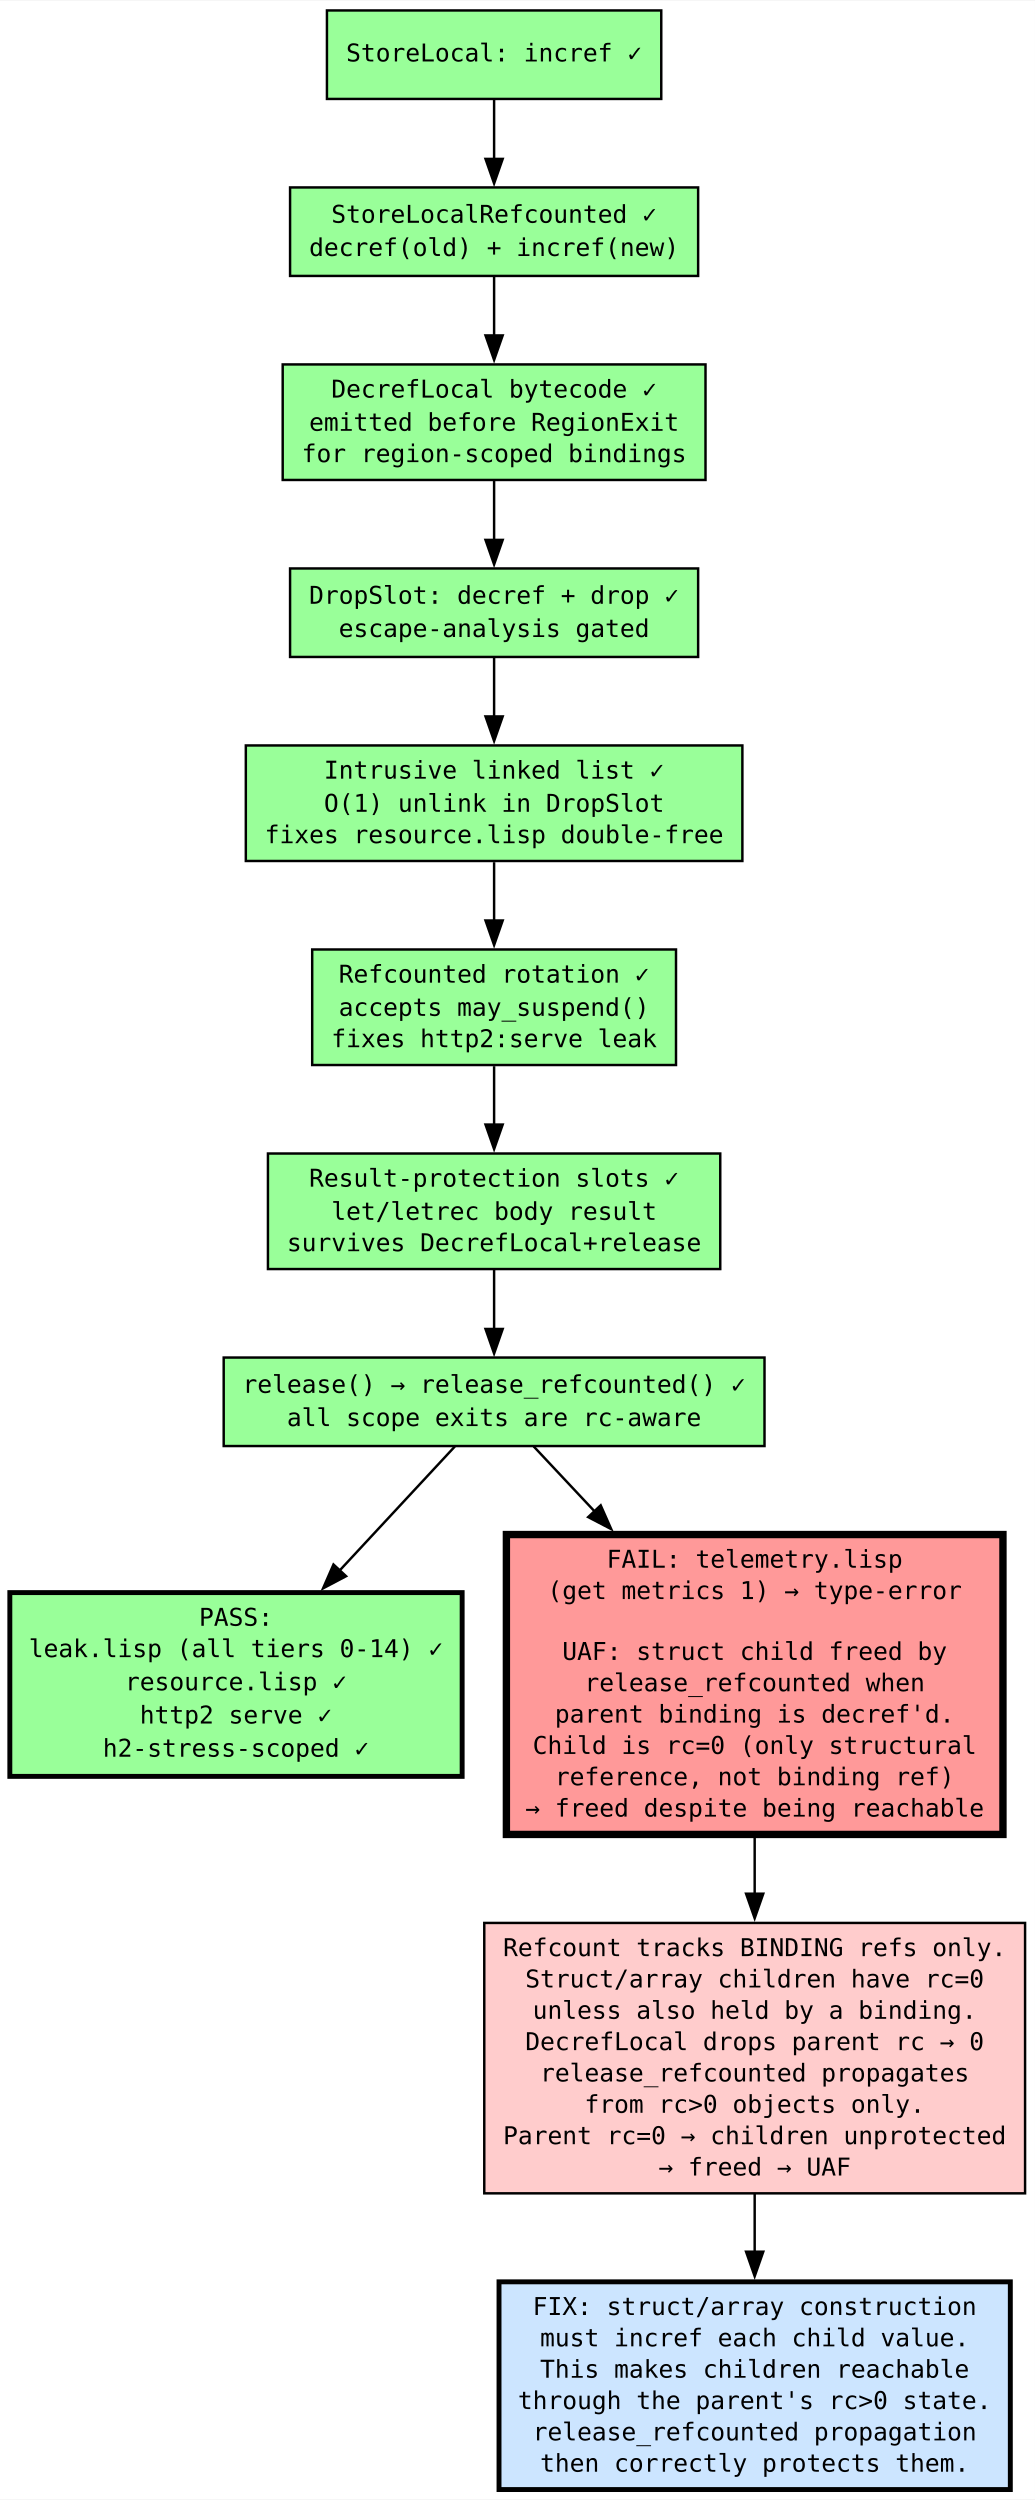
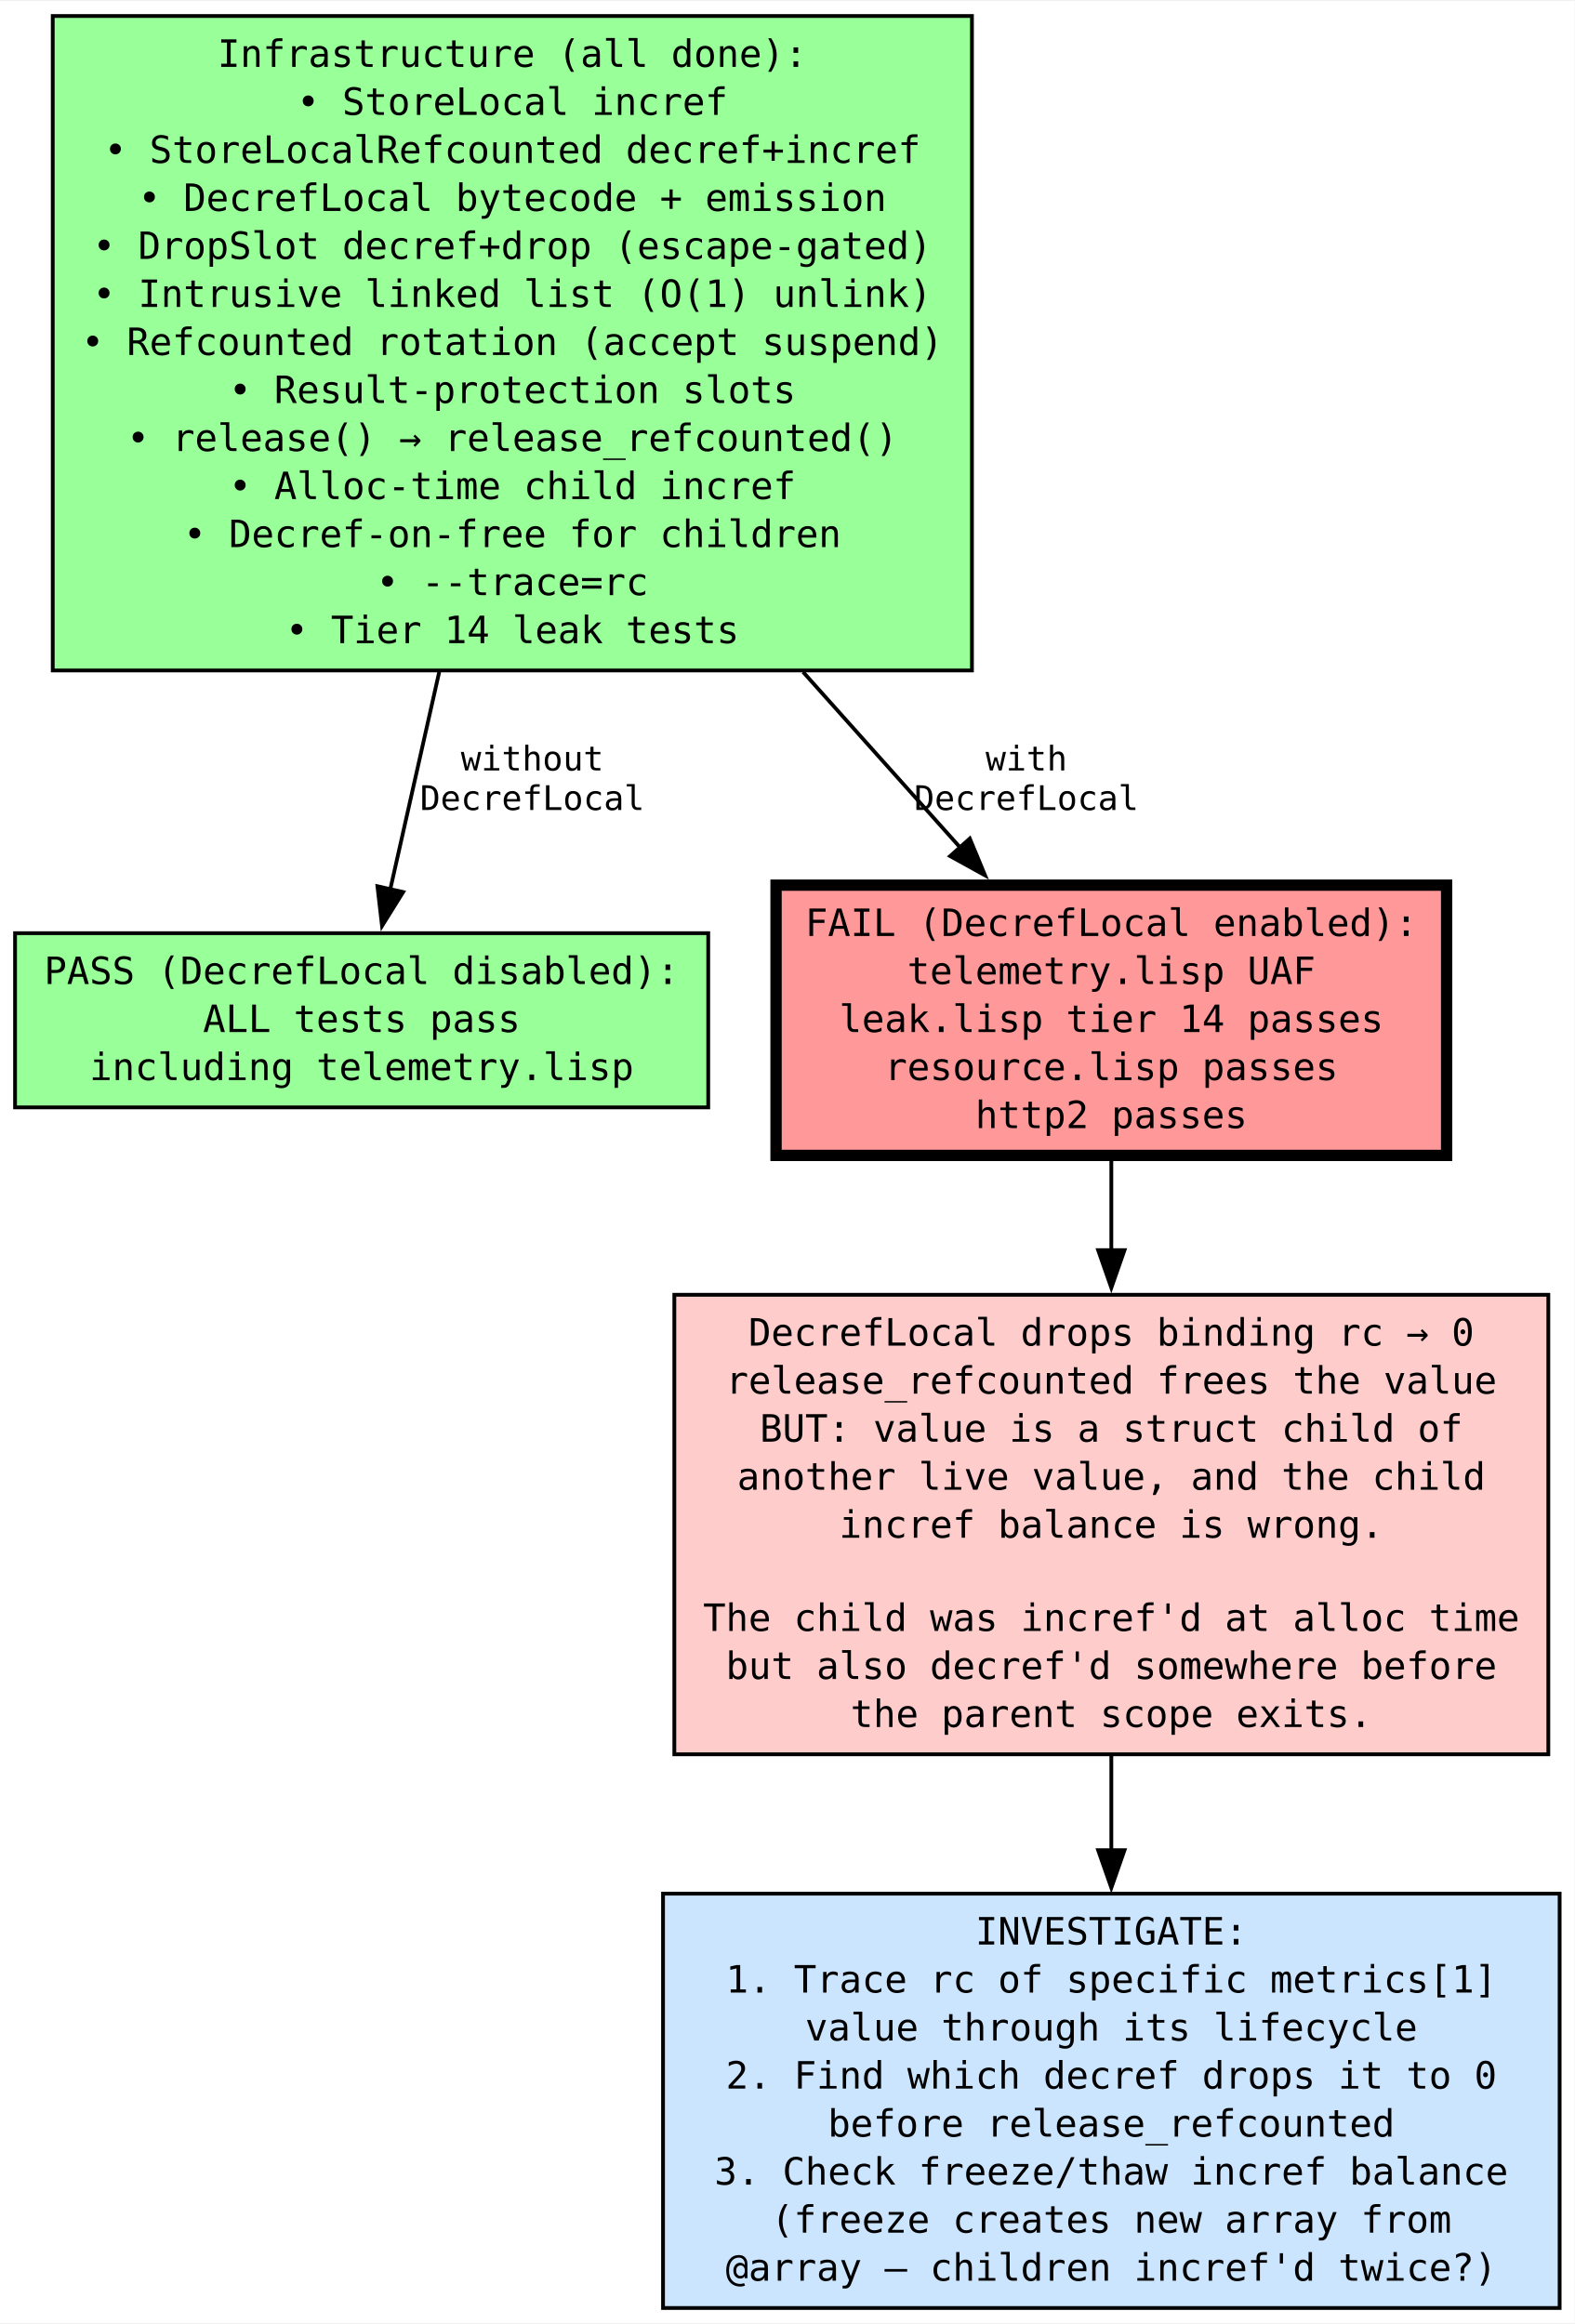
- <svg xmlns="http://www.w3.org/2000/svg" width="421pt" height="1017pt" viewBox="0.00 0.00 421.00 1016.50">
-   <g id="graph0" class="graph" transform="scale(1 1) rotate(0) translate(4 1012.5)">
-     <polygon fill="white" stroke="none" points="-4,4 -4,-1012.5 417,-1012.5 417,4 -4,4" />
+ <svg xmlns="http://www.w3.org/2000/svg" width="418pt" height="617pt" viewBox="0.00 0.00 418.00 616.50">
+   <g id="graph0" class="graph" transform="scale(1 1) rotate(0) translate(4 612.5)">
+     <polygon fill="white" stroke="none" points="-4,4 -4,-612.5 414,-612.5 414,4 -4,4" />
    <g id="node1" class="node">
-       <polygon fill="#99ff99" stroke="black" points="265,-1008.5 129,-1008.5 129,-972.5 265,-972.5 265,-1008.5" />
-       <text text-anchor="middle" x="197" y="-987.75" font-family="monospace" font-size="10.00">StoreLocal: incref ✓</text>
+       <polygon fill="#99ff99" stroke="black" points="254,-608.5 10,-608.5 10,-434.75 254,-434.75 254,-608.5" />
+       <text text-anchor="middle" x="132" y="-595" font-family="monospace" font-size="10.00">Infrastructure (all done):</text>
+       <text text-anchor="middle" x="132" y="-582.25" font-family="monospace" font-size="10.00">• StoreLocal incref</text>
+       <text text-anchor="middle" x="132" y="-569.5" font-family="monospace" font-size="10.00">• StoreLocalRefcounted decref+incref</text>
+       <text text-anchor="middle" x="132" y="-556.75" font-family="monospace" font-size="10.00">• DecrefLocal bytecode + emission</text>
+       <text text-anchor="middle" x="132" y="-544" font-family="monospace" font-size="10.00">• DropSlot decref+drop (escape-gated)</text>
+       <text text-anchor="middle" x="132" y="-531.25" font-family="monospace" font-size="10.00">• Intrusive linked list (O(1) unlink)</text>
+       <text text-anchor="middle" x="132" y="-518.5" font-family="monospace" font-size="10.00">• Refcounted rotation (accept suspend)</text>
+       <text text-anchor="middle" x="132" y="-505.75" font-family="monospace" font-size="10.00">• Result-protection slots</text>
+       <text text-anchor="middle" x="132" y="-493" font-family="monospace" font-size="10.00">• release() → release_refcounted()</text>
+       <text text-anchor="middle" x="132" y="-480.25" font-family="monospace" font-size="10.00">• Alloc-time child incref</text>
+       <text text-anchor="middle" x="132" y="-467.5" font-family="monospace" font-size="10.00">• Decref-on-free for children</text>
+       <text text-anchor="middle" x="132" y="-454.75" font-family="monospace" font-size="10.00">• --trace=rc</text>
+       <text text-anchor="middle" x="132" y="-442" font-family="monospace" font-size="10.00">• Tier 14 leak tests</text>
    </g>
    <g id="node2" class="node">
-       <polygon fill="#99ff99" stroke="black" points="280,-936.5 114,-936.5 114,-900.5 280,-900.5 280,-936.5" />
-       <text text-anchor="middle" x="197" y="-922.12" font-family="monospace" font-size="10.00">StoreLocalRefcounted ✓</text>
-       <text text-anchor="middle" x="197" y="-908.62" font-family="monospace" font-size="10.00">decref(old) + incref(new)</text>
+       <polygon fill="#99ff99" stroke="black" points="184,-365 0,-365 0,-318.75 184,-318.75 184,-365" />
+       <text text-anchor="middle" x="92" y="-351.5" font-family="monospace" font-size="10.00">PASS (DecrefLocal disabled):</text>
+       <text text-anchor="middle" x="92" y="-338.75" font-family="monospace" font-size="10.00">ALL tests pass</text>
+       <text text-anchor="middle" x="92" y="-326" font-family="monospace" font-size="10.00">including telemetry.lisp</text>
    </g>
    <g id="edge1" class="edge">
-       <path fill="none" stroke="black" d="M197,-972.2C197,-964.91 197,-956.23 197,-948.04" />
-       <polygon fill="black" stroke="black" points="200.5,-948.12 197,-938.12 193.5,-948.12 200.5,-948.12" />
+       <path fill="none" stroke="black" d="M112.59,-434.35C107.97,-413.85 103.32,-393.17 99.6,-376.67" />
+       <polygon fill="black" stroke="black" points="103.02,-375.92 97.41,-366.93 96.19,-377.46 103.02,-375.92" />
+       <text text-anchor="middle" x="137.29" y="-408.2" font-family="monospace" font-size="9.00">without</text>
+       <text text-anchor="middle" x="137.29" y="-397.7" font-family="monospace" font-size="9.00">DecrefLocal</text>
    </g>
    <g id="node3" class="node">
-       <polygon fill="#99ff99" stroke="black" points="283,-864.5 111,-864.5 111,-817.5 283,-817.5 283,-864.5" />
-       <text text-anchor="middle" x="197" y="-851" font-family="monospace" font-size="10.00">DecrefLocal bytecode ✓</text>
-       <text text-anchor="middle" x="197" y="-837.5" font-family="monospace" font-size="10.00">emitted before RegionExit</text>
-       <text text-anchor="middle" x="197" y="-824.75" font-family="monospace" font-size="10.00">for region-scoped bindings</text>
+       <polygon fill="#ff9999" stroke="black" stroke-width="3" points="380,-377.75 202,-377.75 202,-306 380,-306 380,-377.75" />
+       <text text-anchor="middle" x="291" y="-364.25" font-family="monospace" font-size="10.00">FAIL (DecrefLocal enabled):</text>
+       <text text-anchor="middle" x="291" y="-351.5" font-family="monospace" font-size="10.00">telemetry.lisp UAF</text>
+       <text text-anchor="middle" x="291" y="-338.75" font-family="monospace" font-size="10.00">leak.lisp tier 14 passes</text>
+       <text text-anchor="middle" x="291" y="-326" font-family="monospace" font-size="10.00">resource.lisp passes</text>
+       <text text-anchor="middle" x="291" y="-313.25" font-family="monospace" font-size="10.00">http2 passes</text>
    </g>
    <g id="edge2" class="edge">
-       <path fill="none" stroke="black" d="M197,-900.37C197,-893.21 197,-884.63 197,-876.28" />
-       <polygon fill="black" stroke="black" points="200.5,-876.31 197,-866.31 193.5,-876.31 200.5,-876.31" />
+       <path fill="none" stroke="black" d="M209.17,-434.35C223.59,-418.24 238.1,-402.01 250.83,-387.79" />
+       <polygon fill="black" stroke="black" points="253.43,-390.13 257.49,-380.34 248.21,-385.46 253.43,-390.13" />
+       <text text-anchor="middle" x="268.45" y="-408.2" font-family="monospace" font-size="9.00">with</text>
+       <text text-anchor="middle" x="268.45" y="-397.7" font-family="monospace" font-size="9.00">DecrefLocal</text>
    </g>
    <g id="node4" class="node">
-       <polygon fill="#99ff99" stroke="black" points="280,-781.5 114,-781.5 114,-745.5 280,-745.5 280,-781.5" />
-       <text text-anchor="middle" x="197" y="-767.12" font-family="monospace" font-size="10.00">DropSlot: decref + drop ✓</text>
-       <text text-anchor="middle" x="197" y="-753.62" font-family="monospace" font-size="10.00">escape-analysis gated</text>
+       <polygon fill="#ffcccc" stroke="black" points="407,-269 175,-269 175,-147 407,-147 407,-269" />
+       <text text-anchor="middle" x="291" y="-255.5" font-family="monospace" font-size="10.00">DecrefLocal drops binding rc → 0</text>
+       <text text-anchor="middle" x="291" y="-242.75" font-family="monospace" font-size="10.00">release_refcounted frees the value</text>
+       <text text-anchor="middle" x="291" y="-230" font-family="monospace" font-size="10.00">BUT: value is a struct child of</text>
+       <text text-anchor="middle" x="291" y="-217.25" font-family="monospace" font-size="10.00">another live value, and the child</text>
+       <text text-anchor="middle" x="291" y="-204.5" font-family="monospace" font-size="10.00">incref balance is wrong.</text>
+       <text text-anchor="middle" x="291" y="-179.75" font-family="monospace" font-size="10.00">The child was incref'd at alloc time</text>
+       <text text-anchor="middle" x="291" y="-167" font-family="monospace" font-size="10.00">but also decref'd somewhere before</text>
+       <text text-anchor="middle" x="291" y="-154.25" font-family="monospace" font-size="10.00">the parent scope exits.</text>
    </g>
    <g id="edge3" class="edge">
-       <path fill="none" stroke="black" d="M197,-817.35C197,-809.73 197,-801.14 197,-793.12" />
-       <polygon fill="black" stroke="black" points="200.5,-793.13 197,-783.13 193.5,-793.13 200.5,-793.13" />
+       <path fill="none" stroke="black" d="M291,-304.84C291,-297.29 291,-289.08 291,-280.74" />
+       <polygon fill="black" stroke="black" points="294.5,-280.85 291,-270.85 287.5,-280.85 294.5,-280.85" />
    </g>
    <g id="node5" class="node">
-       <polygon fill="#99ff99" stroke="black" points="298,-709.5 96,-709.5 96,-662.5 298,-662.5 298,-709.5" />
-       <text text-anchor="middle" x="197" y="-696" font-family="monospace" font-size="10.00">Intrusive linked list ✓</text>
-       <text text-anchor="middle" x="197" y="-682.5" font-family="monospace" font-size="10.00">O(1) unlink in DropSlot</text>
-       <text text-anchor="middle" x="197" y="-669.75" font-family="monospace" font-size="10.00">fixes resource.lisp double-free</text>
+       <polygon fill="#cce5ff" stroke="black" points="410,-110 172,-110 172,0 410,0 410,-110" />
+       <text text-anchor="middle" x="291" y="-96.5" font-family="monospace" font-size="10.00">INVESTIGATE:</text>
+       <text text-anchor="middle" x="291" y="-83.75" font-family="monospace" font-size="10.00">1. Trace rc of specific metrics[1]</text>
+       <text text-anchor="middle" x="291" y="-71" font-family="monospace" font-size="10.00">   value through its lifecycle</text>
+       <text text-anchor="middle" x="291" y="-58.25" font-family="monospace" font-size="10.00">2. Find which decref drops it to 0</text>
+       <text text-anchor="middle" x="291" y="-45.5" font-family="monospace" font-size="10.00">   before release_refcounted</text>
+       <text text-anchor="middle" x="291" y="-32.75" font-family="monospace" font-size="10.00">3. Check freeze/thaw incref balance</text>
+       <text text-anchor="middle" x="291" y="-20" font-family="monospace" font-size="10.00">   (freeze creates new array from</text>
+       <text text-anchor="middle" x="291" y="-7.25" font-family="monospace" font-size="10.00">   @array — children incref'd twice?)</text>
    </g>
    <g id="edge4" class="edge">
-       <path fill="none" stroke="black" d="M197,-745.37C197,-738.21 197,-729.63 197,-721.28" />
-       <polygon fill="black" stroke="black" points="200.5,-721.31 197,-711.31 193.5,-721.31 200.5,-721.31" />
-     </g>
-     <g id="node6" class="node">
-       <polygon fill="#99ff99" stroke="black" points="271,-626.5 123,-626.5 123,-579.5 271,-579.5 271,-626.5" />
-       <text text-anchor="middle" x="197" y="-613" font-family="monospace" font-size="10.00">Refcounted rotation ✓</text>
-       <text text-anchor="middle" x="197" y="-599.5" font-family="monospace" font-size="10.00">accepts may_suspend()</text>
-       <text text-anchor="middle" x="197" y="-586.75" font-family="monospace" font-size="10.00">fixes http2:serve leak</text>
-     </g>
-     <g id="edge5" class="edge">
-       <path fill="none" stroke="black" d="M197,-662.01C197,-654.59 197,-646.2 197,-638.16" />
-       <polygon fill="black" stroke="black" points="200.5,-638.29 197,-628.29 193.5,-638.29 200.5,-638.29" />
-     </g>
-     <g id="node7" class="node">
-       <polygon fill="#99ff99" stroke="black" points="289,-543.5 105,-543.5 105,-496.5 289,-496.5 289,-543.5" />
-       <text text-anchor="middle" x="197" y="-530" font-family="monospace" font-size="10.00">Result-protection slots ✓</text>
-       <text text-anchor="middle" x="197" y="-516.5" font-family="monospace" font-size="10.00">let/letrec body result</text>
-       <text text-anchor="middle" x="197" y="-503.75" font-family="monospace" font-size="10.00">survives DecrefLocal+release</text>
-     </g>
-     <g id="edge6" class="edge">
-       <path fill="none" stroke="black" d="M197,-579.01C197,-571.59 197,-563.2 197,-555.16" />
-       <polygon fill="black" stroke="black" points="200.5,-555.29 197,-545.29 193.5,-555.29 200.5,-555.29" />
-     </g>
-     <g id="node8" class="node">
-       <polygon fill="#99ff99" stroke="black" points="307,-460.5 87,-460.5 87,-424.5 307,-424.5 307,-460.5" />
-       <text text-anchor="middle" x="197" y="-446.12" font-family="monospace" font-size="10.00">release() → release_refcounted() ✓</text>
-       <text text-anchor="middle" x="197" y="-432.62" font-family="monospace" font-size="10.00">all scope exits are rc-aware</text>
-     </g>
-     <g id="edge7" class="edge">
-       <path fill="none" stroke="black" d="M197,-496.35C197,-488.73 197,-480.14 197,-472.12" />
-       <polygon fill="black" stroke="black" points="200.5,-472.13 197,-462.13 193.5,-472.13 200.5,-472.13" />
-     </g>
-     <g id="node9" class="node">
-       <polygon fill="#99ff99" stroke="black" stroke-width="2" points="184,-364.88 0,-364.88 0,-290.12 184,-290.12 184,-364.88" />
-       <text text-anchor="middle" x="92" y="-351.38" font-family="monospace" font-size="10.00">PASS:</text>
-       <text text-anchor="middle" x="92" y="-338.62" font-family="monospace" font-size="10.00">leak.lisp (all tiers 0-14) ✓</text>
-       <text text-anchor="middle" x="92" y="-325.12" font-family="monospace" font-size="10.00">resource.lisp ✓</text>
-       <text text-anchor="middle" x="92" y="-311.62" font-family="monospace" font-size="10.00">http2 serve ✓</text>
-       <text text-anchor="middle" x="92" y="-298.12" font-family="monospace" font-size="10.00">h2-stress-scoped ✓</text>
-     </g>
-     <g id="edge8" class="edge">
-       <path fill="none" stroke="black" d="M181.05,-424.34C168.52,-410.85 150.46,-391.41 133.88,-373.57" />
-       <polygon fill="black" stroke="black" points="136.79,-371.56 127.42,-366.61 131.66,-376.32 136.79,-371.56" />
-     </g>
-     <g id="node10" class="node">
-       <polygon fill="#ff9999" stroke="black" stroke-width="3" points="404,-388.5 202,-388.5 202,-266.5 404,-266.5 404,-388.5" />
-       <text text-anchor="middle" x="303" y="-375" font-family="monospace" font-size="10.00">FAIL: telemetry.lisp</text>
-       <text text-anchor="middle" x="303" y="-362.25" font-family="monospace" font-size="10.00">(get metrics 1) → type-error</text>
-       <text text-anchor="middle" x="303" y="-337.5" font-family="monospace" font-size="10.00">UAF: struct child freed by</text>
-       <text text-anchor="middle" x="303" y="-324.75" font-family="monospace" font-size="10.00">release_refcounted when</text>
-       <text text-anchor="middle" x="303" y="-312" font-family="monospace" font-size="10.00">parent binding is decref'd.</text>
-       <text text-anchor="middle" x="303" y="-299.25" font-family="monospace" font-size="10.00">Child is rc=0 (only structural</text>
-       <text text-anchor="middle" x="303" y="-286.5" font-family="monospace" font-size="10.00">reference, not binding ref)</text>
-       <text text-anchor="middle" x="303" y="-273.75" font-family="monospace" font-size="10.00">→ freed despite being reachable</text>
-     </g>
-     <g id="edge9" class="edge">
-       <path fill="none" stroke="black" d="M213.1,-424.34C220.07,-416.91 228.72,-407.68 237.89,-397.91" />
-       <polygon fill="black" stroke="black" points="240.36,-400.39 244.65,-390.7 235.26,-395.6 240.36,-400.39" />
-     </g>
-     <g id="node11" class="node">
-       <polygon fill="#ffcccc" stroke="black" points="413,-230.5 193,-230.5 193,-120.5 413,-120.5 413,-230.5" />
-       <text text-anchor="middle" x="303" y="-217" font-family="monospace" font-size="10.00">Refcount tracks BINDING refs only.</text>
-       <text text-anchor="middle" x="303" y="-204.25" font-family="monospace" font-size="10.00">Struct/array children have rc=0</text>
-       <text text-anchor="middle" x="303" y="-191.5" font-family="monospace" font-size="10.00">unless also held by a binding.</text>
-       <text text-anchor="middle" x="303" y="-178.75" font-family="monospace" font-size="10.00">DecrefLocal drops parent rc → 0</text>
-       <text text-anchor="middle" x="303" y="-166" font-family="monospace" font-size="10.00">release_refcounted propagates</text>
-       <text text-anchor="middle" x="303" y="-153.25" font-family="monospace" font-size="10.00">from rc&gt;0 objects only.</text>
-       <text text-anchor="middle" x="303" y="-140.5" font-family="monospace" font-size="10.00">Parent rc=0 → children unprotected</text>
-       <text text-anchor="middle" x="303" y="-127.75" font-family="monospace" font-size="10.00">→ freed → UAF</text>
-     </g>
-     <g id="edge10" class="edge">
-       <path fill="none" stroke="black" d="M303,-265.06C303,-257.53 303,-249.82 303,-242.24" />
-       <polygon fill="black" stroke="black" points="306.5,-242.39 303,-232.39 299.5,-242.39 306.5,-242.39" />
-     </g>
-     <g id="node12" class="node">
-       <polygon fill="#cce5ff" stroke="black" stroke-width="2" points="407,-84.5 199,-84.5 199,0 407,0 407,-84.5" />
-       <text text-anchor="middle" x="303" y="-71" font-family="monospace" font-size="10.00">FIX: struct/array construction</text>
-       <text text-anchor="middle" x="303" y="-58.25" font-family="monospace" font-size="10.00">must incref each child value.</text>
-       <text text-anchor="middle" x="303" y="-45.5" font-family="monospace" font-size="10.00">This makes children reachable</text>
-       <text text-anchor="middle" x="303" y="-32.75" font-family="monospace" font-size="10.00">through the parent's rc&gt;0 state.</text>
-       <text text-anchor="middle" x="303" y="-20" font-family="monospace" font-size="10.00">release_refcounted propagation</text>
-       <text text-anchor="middle" x="303" y="-7.25" font-family="monospace" font-size="10.00">then correctly protects them.</text>
-     </g>
-     <g id="edge11" class="edge">
-       <path fill="none" stroke="black" d="M303,-120.36C303,-112.48 303,-104.38 303,-96.52" />
-       <polygon fill="black" stroke="black" points="306.5,-96.75 303,-86.75 299.5,-96.75 306.5,-96.75" />
+       <path fill="none" stroke="black" d="M291,-146.89C291,-138.52 291,-129.89 291,-121.43" />
+       <polygon fill="black" stroke="black" points="294.5,-121.55 291,-111.55 287.5,-121.55 294.5,-121.55" />
    </g>
  </g>
</svg>
